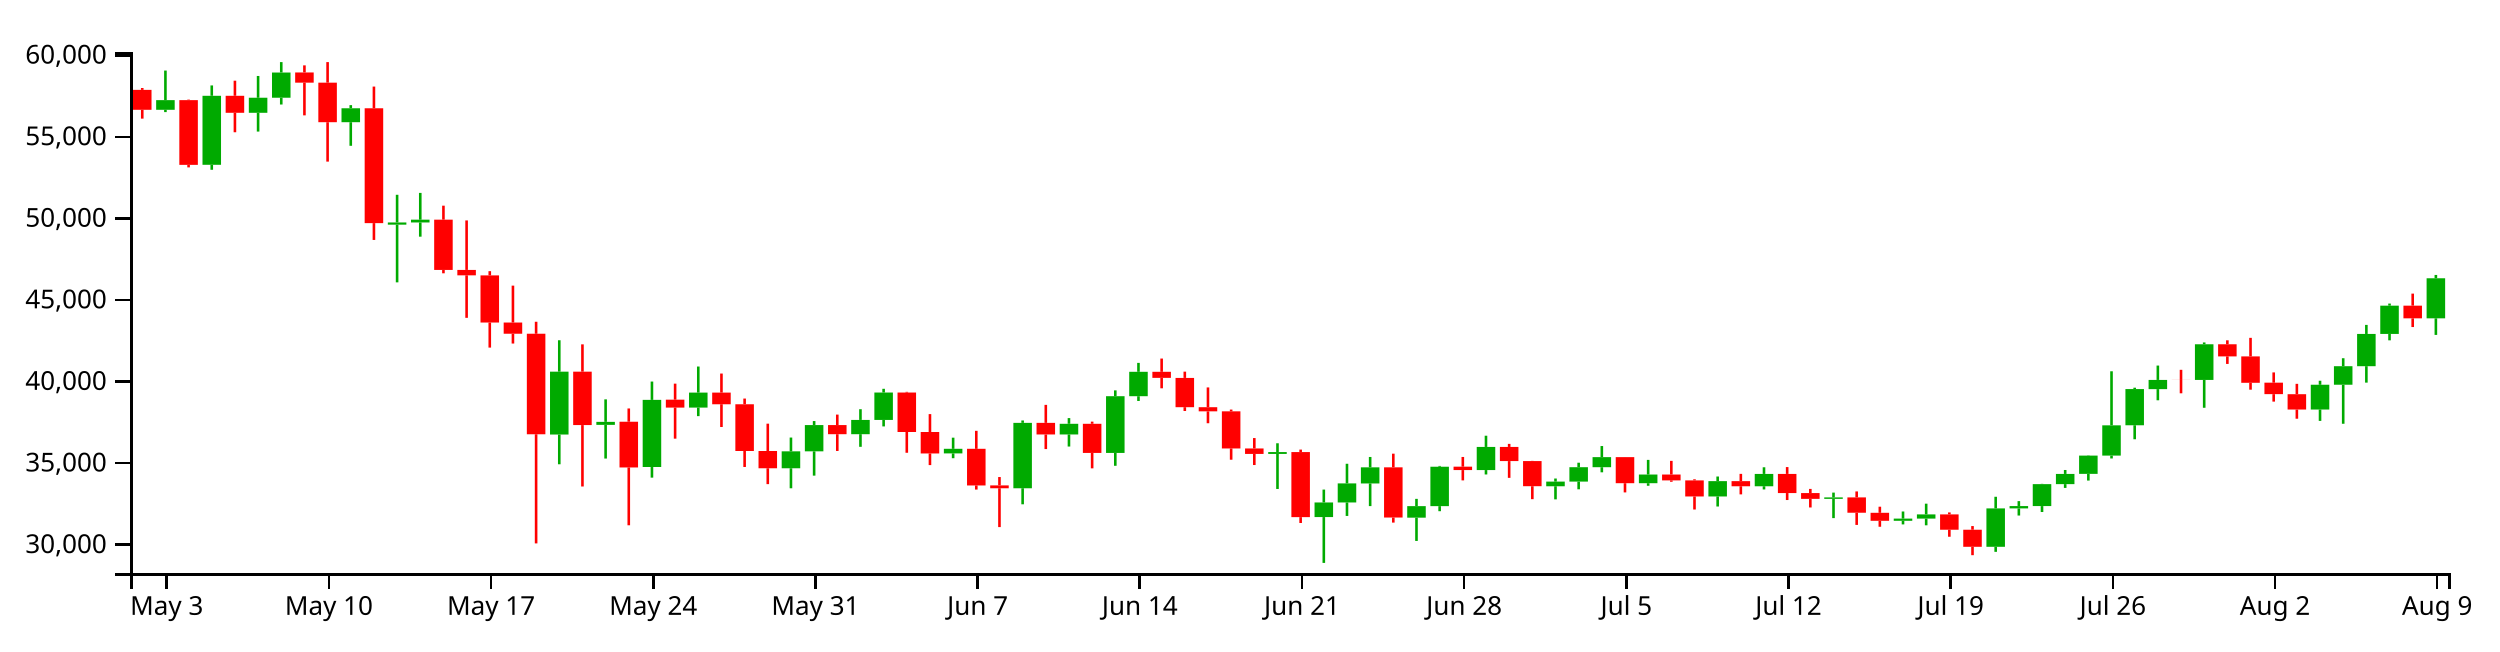
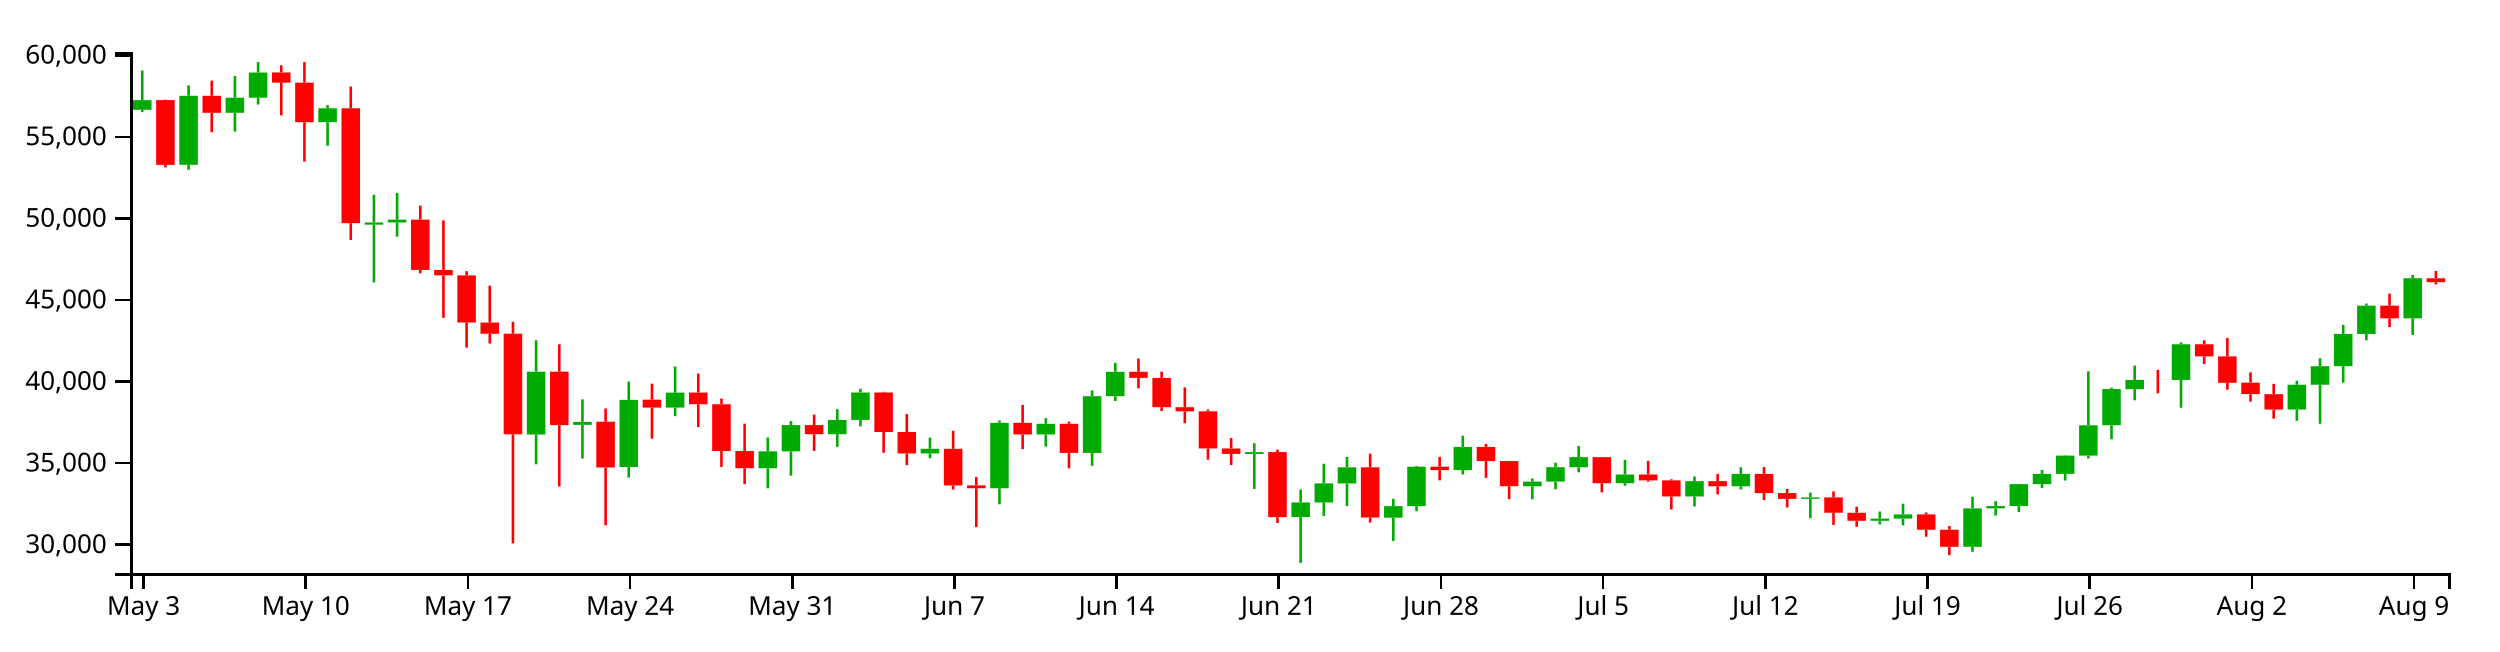
<svg xmlns="http://www.w3.org/2000/svg" version="1.1" width="960" height="250">
  <g transform="translate(50,20)">
    <style>.axis path,.axis line{fill:none;stroke:#000;shape-rendering:crispEdges;}path.candle{stroke:#000000;}path.candle.body{stroke-width:0;}path.candle.up{fill:#00AA00;stroke:#00AA00;}path.candle.down{fill:#FF0000;stroke:#FF0000;}</style>
    <g class="candlestick">
      <g class="data">
-         <path class="candle body up" d="M 9.964 22.152 l 7.117 0 L 17.081 18.448 l -7.117 0 L 9.964 22.152 M 27.757 43.285 l 7.117 0 L 34.874 16.777 l -7.117 0 L 27.757 43.285 M 45.55 23.308 l 7.117 0 L 52.667 17.537 l -7.117 0 L 45.55 23.308 M 54.446 17.532 l 7.117 0 L 61.563 7.843 l -7.117 0 L 54.446 17.532 M 81.136 26.926 l 7.117 0 L 88.253 21.576 l -7.117 0 L 81.136 26.926 M 98.928 66.265 l 7.117 0 L 106.046 65.426 l -7.117 0 L 98.928 66.265 M 107.825 65.42 l 7.117 0 L 114.942 64.358 l -7.117 0 L 107.825 65.42 M 161.204 146.871 l 7.117 0 L 168.321 122.716 l -7.117 0 L 161.204 146.871 M 178.996 143.161 l 7.117 0 L 186.114 141.994 l -7.117 0 L 178.996 143.161 M 196.789 159.337 l 7.117 0 L 203.906 133.557 l -7.117 0 L 196.789 159.337 M 214.582 136.512 l 7.117 0 L 221.699 130.765 l -7.117 0 L 214.582 136.512 M 250.168 159.815 l 7.117 0 L 257.285 153.324 l -7.117 0 L 250.168 159.815 M 259.064 153.324 l 7.117 0 L 266.182 143.221 l -7.117 0 L 259.064 153.324 M 276.857 146.723 l 7.117 0 L 283.974 141.248 l -7.117 0 L 276.857 146.723 M 285.754 141.248 l 7.117 0 L 292.871 130.735 l -7.117 0 L 285.754 141.248 M 312.443 154.108 l 7.117 0 L 319.56 152.352 l -7.117 0 L 312.443 154.108 M 339.132 167.486 l 7.117 0 L 346.25 142.38 l -7.117 0 L 339.132 167.486 M 356.925 146.83 l 7.117 0 L 364.042 142.731 l -7.117 0 L 356.925 146.83 M 374.718 153.92 l 7.117 0 L 381.835 132.152 l -7.117 0 L 374.718 153.92 M 383.615 132.152 l 7.117 0 L 390.732 122.781 l -7.117 0 L 383.615 132.152 M 436.993 154.311 l 7.117 0 L 444.11 153.581 l -7.117 0 L 436.993 154.311 M 454.786 178.554 l 7.117 0 L 461.903 172.944 l -7.117 0 L 454.786 178.554 M 463.683 172.944 l 7.117 0 L 470.8 165.624 l -7.117 0 L 463.683 172.944 M 472.579 165.642 l 7.117 0 L 479.696 159.452 l -7.117 0 L 472.579 165.642 M 490.372 178.793 l 7.117 0 L 497.489 174.36 l -7.117 0 L 490.372 178.793 M 499.268 174.36 l 7.117 0 L 506.385 159.219 l -7.117 0 L 499.268 174.36 M 517.061 160.506 l 7.117 0 L 524.178 151.629 l -7.117 0 L 517.061 160.506 M 543.75 166.725 l 7.117 0 L 550.868 164.944 l -7.117 0 L 543.75 166.725 M 552.647 164.944 l 7.117 0 L 559.764 159.414 l -7.117 0 L 552.647 164.944 M 561.543 159.414 l 7.117 0 L 568.661 155.546 l -7.117 0 L 561.543 159.414 M 579.336 165.548 l 7.117 0 L 586.453 162.228 l -7.117 0 L 579.336 165.548 M 606.026 170.65 l 7.117 0 L 613.143 164.761 l -7.117 0 L 606.026 170.65 M 623.818 166.721 l 7.117 0 L 630.936 161.984 l -7.117 0 L 623.818 166.721 M 650.508 171.569 l 7.117 0 L 657.625 170.999 l -7.117 0 L 650.508 171.569 M 677.197 179.997 l 7.117 0 L 684.314 179.144 l -7.117 0 L 677.197 179.997 M 686.094 179.144 l 7.117 0 L 693.211 177.524 l -7.117 0 L 686.094 179.144 M 712.783 189.981 l 7.117 0 L 719.9 175.231 l -7.117 0 L 712.783 189.981 M 721.679 175.231 l 7.117 0 L 728.796 174.334 l -7.117 0 L 721.679 175.231 M 730.576 174.335 l 7.117 0 L 737.693 165.899 l -7.117 0 L 730.576 174.335 M 739.472 165.899 l 7.117 0 L 746.589 161.989 l -7.117 0 L 739.472 165.899 M 748.369 161.968 l 7.117 0 L 755.486 154.954 l -7.117 0 L 748.369 161.968 M 757.265 154.954 l 7.117 0 L 764.382 143.323 l -7.117 0 L 757.265 154.954 M 766.162 143.299 l 7.117 0 L 773.279 129.412 l -7.117 0 L 766.162 143.299 M 775.058 129.42 l 7.117 0 L 782.175 125.893 l -7.117 0 L 775.058 129.42 M 792.851 125.9 l 7.117 0 L 799.968 112.193 l -7.117 0 L 792.851 125.9 M 837.333 137.249 l 7.117 0 L 844.45 127.75 l -7.117 0 L 837.333 137.249 M 846.23 127.75 l 7.117 0 L 853.347 120.612 l -7.117 0 L 846.23 127.75 M 855.126 120.612 l 7.117 0 L 862.243 108.243 l -7.117 0 L 855.126 120.612 M 864.022 108.243 l 7.117 0 L 871.14 97.368 l -7.117 0 L 864.022 108.243 M 881.815 102.244 l 7.117 0 L 888.932 86.859 l -7.117 0 L 881.815 102.244" />
-         <path class="candle body down" d="M 1.068 14.513 l 7.117 0 L 8.185 22.152 l -7.117 0 L 1.068 14.513 M 18.86 18.448 l 7.117 0 L 25.978 43.316 l -7.117 0 L 18.86 18.448 M 36.653 16.777 l 7.117 0 L 43.77 23.308 l -7.117 0 L 36.653 16.777 M 63.343 7.815 l 7.117 0 L 70.46 11.735 l -7.117 0 L 63.343 7.815 M 72.239 11.735 l 7.117 0 L 79.356 26.926 l -7.117 0 L 72.239 11.735 M 90.032 21.576 l 7.117 0 L 97.149 65.675 l -7.117 0 L 90.032 21.576 M 116.721 64.341 l 7.117 0 L 123.838 83.645 l -7.117 0 L 116.721 64.341 M 125.618 83.645 l 7.117 0 L 132.735 85.722 l -7.117 0 L 125.618 83.645 M 134.514 85.751 l 7.117 0 L 141.631 103.85 l -7.117 0 L 134.514 85.751 M 143.411 103.85 l 7.117 0 L 150.528 108.162 l -7.117 0 L 143.411 103.85 M 152.307 108.162 l 7.117 0 L 159.424 146.753 l -7.117 0 L 152.307 108.162 M 170.1 122.724 l 7.117 0 L 177.217 143.232 l -7.117 0 L 170.1 122.724 M 187.893 141.939 l 7.117 0 L 195.01 159.501 l -7.117 0 L 187.893 141.939 M 205.686 133.465 l 7.117 0 L 212.803 136.512 l -7.117 0 L 205.686 133.465 M 223.479 130.765 l 7.117 0 L 230.596 135.226 l -7.117 0 L 223.479 130.765 M 232.375 135.226 l 7.117 0 L 239.492 153.185 l -7.117 0 L 232.375 135.226 M 241.271 153.195 l 7.117 0 L 248.389 159.815 l -7.117 0 L 241.271 153.195 M 267.961 143.221 l 7.117 0 L 275.078 146.734 l -7.117 0 L 267.961 143.221 M 294.65 130.735 l 7.117 0 L 301.767 145.883 l -7.117 0 L 294.65 130.735 M 303.547 145.882 l 7.117 0 L 310.664 154.126 l -7.117 0 L 303.547 145.882 M 321.339 152.352 l 7.117 0 L 328.457 166.408 l -7.117 0 L 321.339 152.352 M 330.236 166.382 l 7.117 0 L 337.353 167.486 l -7.117 0 L 330.236 166.382 M 348.029 142.38 l 7.117 0 L 355.146 146.843 l -7.117 0 L 348.029 142.38 M 365.822 142.731 l 7.117 0 L 372.939 153.92 l -7.117 0 L 365.822 142.731 M 392.511 122.781 l 7.117 0 L 399.628 125.113 l -7.117 0 L 392.511 122.781 M 401.407 125.115 l 7.117 0 L 408.525 136.36 l -7.117 0 L 401.407 125.115 M 410.304 136.36 l 7.117 0 L 417.421 137.964 l -7.117 0 L 410.304 136.36 M 419.2 137.964 l 7.117 0 L 426.317 152.205 l -7.117 0 L 419.2 137.964 M 428.097 152.201 l 7.117 0 L 435.214 154.311 l -7.117 0 L 428.097 152.201 M 445.89 153.581 l 7.117 0 L 453.007 178.587 l -7.117 0 L 445.89 153.581 M 481.475 159.452 l 7.117 0 L 488.593 178.74 l -7.117 0 L 481.475 159.452 M 508.165 159.205 l 7.117 0 L 515.282 160.506 l -7.117 0 L 508.165 159.205 M 525.958 151.629 l 7.117 0 L 533.075 157.06 l -7.117 0 L 525.958 151.629 M 534.854 157.06 l 7.117 0 L 541.971 166.71 l -7.117 0 L 534.854 157.06 M 570.44 155.536 l 7.117 0 L 577.557 165.548 l -7.117 0 L 570.44 155.536 M 588.233 162.228 l 7.117 0 L 595.35 164.47 l -7.117 0 L 588.233 162.228 M 597.129 164.47 l 7.117 0 L 604.246 170.65 l -7.117 0 L 597.129 164.47 M 614.922 164.761 l 7.117 0 L 622.039 166.721 l -7.117 0 L 614.922 164.761 M 632.715 161.984 l 7.117 0 L 639.832 169.329 l -7.117 0 L 632.715 161.984 M 641.611 169.327 l 7.117 0 L 648.729 171.565 l -7.117 0 L 641.611 169.327 M 659.404 170.999 l 7.117 0 L 666.521 176.889 l -7.117 0 L 659.404 170.999 M 668.301 176.923 l 7.117 0 L 675.418 179.997 l -7.117 0 L 668.301 176.923 M 694.99 177.524 l 7.117 0 L 702.107 183.407 l -7.117 0 L 694.99 177.524 M 703.886 183.407 l 7.117 0 L 711.004 189.981 l -7.117 0 L 703.886 183.407 M 783.954 125.893 l 7.117 0 L 791.072 125.913 l -7.117 0 L 783.954 125.893 M 801.747 112.193 l 7.117 0 L 808.864 116.857 l -7.117 0 L 801.747 112.193 M 810.644 116.857 l 7.117 0 L 817.761 126.984 l -7.117 0 L 810.644 116.857 M 819.54 126.954 l 7.117 0 L 826.657 131.355 l -7.117 0 L 819.54 126.954 M 828.437 131.361 l 7.117 0 L 835.554 137.249 l -7.117 0 L 828.437 131.361 M 872.919 97.368 l 7.117 0 L 880.036 102.244 l -7.117 0 L 872.919 97.368" />
+         <path class="candle body up" d="M 1.068 22.152 l 7.117 0 L 8.185 18.448 l -7.117 0 L 1.068 22.152 M 18.86 43.285 l 7.117 0 L 25.978 16.777 l -7.117 0 L 18.86 43.285 M 36.653 23.308 l 7.117 0 L 43.77 17.537 l -7.117 0 L 36.653 23.308 M 45.55 17.532 l 7.117 0 L 52.667 7.843 l -7.117 0 L 45.55 17.532 M 72.239 26.926 l 7.117 0 L 79.356 21.576 l -7.117 0 L 72.239 26.926 M 90.032 66.265 l 7.117 0 L 97.149 65.426 l -7.117 0 L 90.032 66.265 M 98.928 65.42 l 7.117 0 L 106.046 64.358 l -7.117 0 L 98.928 65.42 M 152.307 146.871 l 7.117 0 L 159.424 122.716 l -7.117 0 L 152.307 146.871 M 170.1 143.161 l 7.117 0 L 177.217 141.994 l -7.117 0 L 170.1 143.161 M 187.893 159.337 l 7.117 0 L 195.01 133.557 l -7.117 0 L 187.893 159.337 M 205.686 136.512 l 7.117 0 L 212.803 130.765 l -7.117 0 L 205.686 136.512 M 241.271 159.815 l 7.117 0 L 248.389 153.324 l -7.117 0 L 241.271 159.815 M 250.168 153.324 l 7.117 0 L 257.285 143.221 l -7.117 0 L 250.168 153.324 M 267.961 146.723 l 7.117 0 L 275.078 141.248 l -7.117 0 L 267.961 146.723 M 276.857 141.248 l 7.117 0 L 283.974 130.735 l -7.117 0 L 276.857 141.248 M 303.547 154.108 l 7.117 0 L 310.664 152.352 l -7.117 0 L 303.547 154.108 M 330.236 167.486 l 7.117 0 L 337.353 142.38 l -7.117 0 L 330.236 167.486 M 348.029 146.83 l 7.117 0 L 355.146 142.731 l -7.117 0 L 348.029 146.83 M 365.822 153.92 l 7.117 0 L 372.939 132.152 l -7.117 0 L 365.822 153.92 M 374.718 132.152 l 7.117 0 L 381.835 122.781 l -7.117 0 L 374.718 132.152 M 428.097 154.311 l 7.117 0 L 435.214 153.581 l -7.117 0 L 428.097 154.311 M 445.89 178.554 l 7.117 0 L 453.007 172.944 l -7.117 0 L 445.89 178.554 M 454.786 172.944 l 7.117 0 L 461.903 165.624 l -7.117 0 L 454.786 172.944 M 463.683 165.642 l 7.117 0 L 470.8 159.452 l -7.117 0 L 463.683 165.642 M 481.475 178.793 l 7.117 0 L 488.593 174.36 l -7.117 0 L 481.475 178.793 M 490.372 174.36 l 7.117 0 L 497.489 159.219 l -7.117 0 L 490.372 174.36 M 508.165 160.506 l 7.117 0 L 515.282 151.629 l -7.117 0 L 508.165 160.506 M 534.854 166.725 l 7.117 0 L 541.971 164.944 l -7.117 0 L 534.854 166.725 M 543.75 164.944 l 7.117 0 L 550.868 159.414 l -7.117 0 L 543.75 164.944 M 552.647 159.414 l 7.117 0 L 559.764 155.546 l -7.117 0 L 552.647 159.414 M 570.44 165.548 l 7.117 0 L 577.557 162.228 l -7.117 0 L 570.44 165.548 M 597.129 170.65 l 7.117 0 L 604.246 164.761 l -7.117 0 L 597.129 170.65 M 614.922 166.721 l 7.117 0 L 622.039 161.984 l -7.117 0 L 614.922 166.721 M 641.611 171.569 l 7.117 0 L 648.729 170.999 l -7.117 0 L 641.611 171.569 M 668.301 179.997 l 7.117 0 L 675.418 179.144 l -7.117 0 L 668.301 179.997 M 677.197 179.144 l 7.117 0 L 684.314 177.524 l -7.117 0 L 677.197 179.144 M 703.886 189.981 l 7.117 0 L 711.004 175.231 l -7.117 0 L 703.886 189.981 M 712.783 175.231 l 7.117 0 L 719.9 174.334 l -7.117 0 L 712.783 175.231 M 721.679 174.335 l 7.117 0 L 728.796 165.899 l -7.117 0 L 721.679 174.335 M 730.576 165.899 l 7.117 0 L 737.693 161.989 l -7.117 0 L 730.576 165.899 M 739.472 161.968 l 7.117 0 L 746.589 154.954 l -7.117 0 L 739.472 161.968 M 748.369 154.954 l 7.117 0 L 755.486 143.323 l -7.117 0 L 748.369 154.954 M 757.265 143.299 l 7.117 0 L 764.382 129.412 l -7.117 0 L 757.265 143.299 M 766.162 129.42 l 7.117 0 L 773.279 125.893 l -7.117 0 L 766.162 129.42 M 783.954 125.9 l 7.117 0 L 791.072 112.193 l -7.117 0 L 783.954 125.9 M 828.437 137.249 l 7.117 0 L 835.554 127.75 l -7.117 0 L 828.437 137.249 M 837.333 127.75 l 7.117 0 L 844.45 120.612 l -7.117 0 L 837.333 127.75 M 846.23 120.612 l 7.117 0 L 853.347 108.243 l -7.117 0 L 846.23 120.612 M 855.126 108.243 l 7.117 0 L 862.243 97.368 l -7.117 0 L 855.126 108.243 M 872.919 102.244 l 7.117 0 L 880.036 86.838 l -7.117 0 L 872.919 102.244" />
+         <path class="candle body down" d="M 9.964 18.448 l 7.117 0 L 17.081 43.316 l -7.117 0 L 9.964 18.448 M 27.757 16.777 l 7.117 0 L 34.874 23.308 l -7.117 0 L 27.757 16.777 M 54.446 7.815 l 7.117 0 L 61.563 11.735 l -7.117 0 L 54.446 7.815 M 63.343 11.735 l 7.117 0 L 70.46 26.926 l -7.117 0 L 63.343 11.735 M 81.136 21.576 l 7.117 0 L 88.253 65.675 l -7.117 0 L 81.136 21.576 M 107.825 64.341 l 7.117 0 L 114.942 83.645 l -7.117 0 L 107.825 64.341 M 116.721 83.645 l 7.117 0 L 123.838 85.722 l -7.117 0 L 116.721 83.645 M 125.618 85.751 l 7.117 0 L 132.735 103.85 l -7.117 0 L 125.618 85.751 M 134.514 103.85 l 7.117 0 L 141.631 108.162 l -7.117 0 L 134.514 103.85 M 143.411 108.162 l 7.117 0 L 150.528 146.753 l -7.117 0 L 143.411 108.162 M 161.204 122.724 l 7.117 0 L 168.321 143.232 l -7.117 0 L 161.204 122.724 M 178.996 141.939 l 7.117 0 L 186.114 159.501 l -7.117 0 L 178.996 141.939 M 196.789 133.465 l 7.117 0 L 203.906 136.512 l -7.117 0 L 196.789 133.465 M 214.582 130.765 l 7.117 0 L 221.699 135.226 l -7.117 0 L 214.582 130.765 M 223.479 135.226 l 7.117 0 L 230.596 153.185 l -7.117 0 L 223.479 135.226 M 232.375 153.195 l 7.117 0 L 239.492 159.815 l -7.117 0 L 232.375 153.195 M 259.064 143.221 l 7.117 0 L 266.182 146.734 l -7.117 0 L 259.064 143.221 M 285.754 130.735 l 7.117 0 L 292.871 145.883 l -7.117 0 L 285.754 130.735 M 294.65 145.882 l 7.117 0 L 301.767 154.126 l -7.117 0 L 294.65 145.882 M 312.443 152.352 l 7.117 0 L 319.56 166.408 l -7.117 0 L 312.443 152.352 M 321.339 166.382 l 7.117 0 L 328.457 167.486 l -7.117 0 L 321.339 166.382 M 339.132 142.38 l 7.117 0 L 346.25 146.843 l -7.117 0 L 339.132 142.38 M 356.925 142.731 l 7.117 0 L 364.042 153.92 l -7.117 0 L 356.925 142.731 M 383.615 122.781 l 7.117 0 L 390.732 125.113 l -7.117 0 L 383.615 122.781 M 392.511 125.115 l 7.117 0 L 399.628 136.36 l -7.117 0 L 392.511 125.115 M 401.407 136.36 l 7.117 0 L 408.525 137.964 l -7.117 0 L 401.407 136.36 M 410.304 137.964 l 7.117 0 L 417.421 152.205 l -7.117 0 L 410.304 137.964 M 419.2 152.201 l 7.117 0 L 426.317 154.311 l -7.117 0 L 419.2 152.201 M 436.993 153.581 l 7.117 0 L 444.11 178.587 l -7.117 0 L 436.993 153.581 M 472.579 159.452 l 7.117 0 L 479.696 178.74 l -7.117 0 L 472.579 159.452 M 499.268 159.205 l 7.117 0 L 506.385 160.506 l -7.117 0 L 499.268 159.205 M 517.061 151.629 l 7.117 0 L 524.178 157.06 l -7.117 0 L 517.061 151.629 M 525.958 157.06 l 7.117 0 L 533.075 166.71 l -7.117 0 L 525.958 157.06 M 561.543 155.536 l 7.117 0 L 568.661 165.548 l -7.117 0 L 561.543 155.536 M 579.336 162.228 l 7.117 0 L 586.453 164.47 l -7.117 0 L 579.336 162.228 M 588.233 164.47 l 7.117 0 L 595.35 170.65 l -7.117 0 L 588.233 164.47 M 606.026 164.761 l 7.117 0 L 613.143 166.721 l -7.117 0 L 606.026 164.761 M 623.818 161.984 l 7.117 0 L 630.936 169.329 l -7.117 0 L 623.818 161.984 M 632.715 169.327 l 7.117 0 L 639.832 171.565 l -7.117 0 L 632.715 169.327 M 650.508 170.999 l 7.117 0 L 657.625 176.889 l -7.117 0 L 650.508 170.999 M 659.404 176.923 l 7.117 0 L 666.521 179.997 l -7.117 0 L 659.404 176.923 M 686.094 177.524 l 7.117 0 L 693.211 183.407 l -7.117 0 L 686.094 177.524 M 694.99 183.407 l 7.117 0 L 702.107 189.981 l -7.117 0 L 694.99 183.407 M 775.058 125.893 l 7.117 0 L 782.175 125.913 l -7.117 0 L 775.058 125.893 M 792.851 112.193 l 7.117 0 L 799.968 116.857 l -7.117 0 L 792.851 112.193 M 801.747 116.857 l 7.117 0 L 808.864 126.984 l -7.117 0 L 801.747 116.857 M 810.644 126.954 l 7.117 0 L 817.761 131.355 l -7.117 0 L 810.644 126.954 M 819.54 131.361 l 7.117 0 L 826.657 137.249 l -7.117 0 L 819.54 131.361 M 864.022 97.368 l 7.117 0 L 871.14 102.244 l -7.117 0 L 864.022 97.368 M 881.815 86.866 l 7.117 0 L 888.932 88.363 l -7.117 0 L 881.815 86.866" />
        <path class="candle body equal" />
-         <path class="candle wick up" d="M 13.523 7.095 L 13.523 18.448 M 13.523 22.152 L 13.523 23.049 M 31.315 12.806 L 31.315 16.777 M 31.315 43.285 L 31.315 45.196 M 49.108 9.172 L 49.108 17.537 M 49.108 23.308 L 49.108 30.525 M 58.005 3.846 L 58.005 7.843 M 58.005 17.532 L 58.005 20.135 M 84.694 20.371 L 84.694 21.576 M 84.694 26.926 L 84.694 35.986 M 102.487 54.799 L 102.487 65.426 M 102.487 66.265 L 102.487 88.425 M 111.383 54.074 L 111.383 64.358 M 111.383 65.42 L 111.383 70.884 M 164.762 110.656 L 164.762 122.716 M 164.762 146.871 L 164.762 158.281 M 182.555 133.352 L 182.555 141.994 M 182.555 143.161 L 182.555 156.085 M 200.348 126.517 L 200.348 133.557 M 200.348 159.337 L 200.348 163.412 M 218.141 120.747 L 218.141 130.765 M 218.141 136.512 L 218.141 139.796 M 253.727 148.019 L 253.727 153.324 M 253.727 159.815 L 253.727 167.497 M 262.623 141.685 L 262.623 143.221 M 262.623 153.324 L 262.623 162.643 M 280.416 137.136 L 280.416 141.248 M 280.416 146.723 L 280.416 151.578 M 289.312 129.299 L 289.312 130.735 M 289.312 141.248 L 289.312 143.746 M 316.002 148.069 L 316.002 152.352 M 316.002 154.108 L 316.002 155.951 M 342.691 141.461 L 342.691 142.38 M 342.691 167.486 L 342.691 173.651 M 360.484 140.548 L 360.484 142.731 M 360.484 146.83 L 360.484 151.472 M 378.277 129.9 L 378.277 132.152 M 378.277 153.92 L 378.277 158.864 M 387.173 119.349 L 387.173 122.781 M 387.173 132.152 L 387.173 133.973 M 440.552 150.214 L 440.552 153.581 M 440.552 154.311 L 440.552 167.767 M 458.345 168 L 458.345 172.944 M 458.345 178.554 L 458.345 196.154 M 467.241 158.087 L 467.241 165.624 M 467.241 172.944 L 467.241 178.123 M 476.138 155.474 L 476.138 159.452 M 476.138 165.642 L 476.138 174.341 M 493.93 171.563 L 493.93 174.36 M 493.93 178.793 L 493.93 187.721 M 502.827 158.914 L 502.827 159.219 M 502.827 174.36 L 502.827 176.303 M 520.62 147.317 L 520.62 151.629 M 520.62 160.506 L 520.62 162.194 M 547.309 163.75 L 547.309 164.944 M 547.309 166.725 L 547.309 171.757 M 556.206 157.682 L 556.206 159.414 M 556.206 164.944 L 556.206 167.887 M 565.102 151.278 L 565.102 155.546 M 565.102 159.414 L 565.102 161.369 M 582.895 156.597 L 582.895 162.228 M 582.895 165.548 L 582.895 166.539 M 609.584 162.98 L 609.584 164.761 M 609.584 170.65 L 609.584 174.501 M 627.377 159.434 L 627.377 161.984 M 627.377 166.721 L 627.377 167.952 M 654.066 169.157 L 654.066 170.999 M 654.066 171.569 L 654.066 178.956 M 680.756 176.413 L 680.756 179.144 M 680.756 179.997 L 680.756 181.372 M 689.652 173.411 L 689.652 177.524 M 689.652 179.144 L 689.652 181.719 M 716.341 170.761 L 716.341 175.231 M 716.341 189.981 L 716.341 191.909 M 725.238 172.432 L 725.238 174.334 M 725.238 175.231 L 725.238 177.966 M 734.134 165.799 L 734.134 165.899 M 734.134 174.335 L 734.134 176.611 M 743.031 160.474 L 743.031 161.989 M 743.031 165.899 L 743.031 167.359 M 751.927 154.848 L 751.927 154.954 M 751.927 161.968 L 751.927 164.539 M 760.824 122.57 L 760.824 143.323 M 760.824 154.954 L 760.824 156.052 M 769.72 128.881 L 769.72 129.412 M 769.72 143.299 L 769.72 148.677 M 778.617 120.377 L 778.617 125.893 M 778.617 129.42 L 778.617 133.709 M 796.409 111.501 L 796.409 112.193 M 796.409 125.9 L 796.409 136.584 M 840.892 126.206 L 840.892 127.75 M 840.892 137.249 L 840.892 141.625 M 849.788 117.558 L 849.788 120.612 M 849.788 127.75 L 849.788 142.727 M 858.685 104.762 L 858.685 108.243 M 858.685 120.612 L 858.685 126.931 M 867.581 96.57 L 867.581 97.368 M 867.581 108.243 L 867.581 110.689 M 885.374 85.58 L 885.374 86.859 M 885.374 102.244 L 885.374 108.605" style="stroke-width: 1px;" />
-         <path class="candle wick down" d="M 4.626 13.801 L 4.626 14.513 M 4.626 22.152 L 4.626 25.553 M 22.419 18.256 L 22.419 18.448 M 22.419 43.316 L 22.419 44.277 M 40.212 10.988 L 40.212 16.777 M 40.212 23.308 L 40.212 30.786 M 66.901 5.099 L 66.901 7.815 M 66.901 11.735 L 66.901 24.298 M 75.798 3.846 L 75.798 11.735 M 75.798 26.926 L 75.798 42.063 M 93.591 13.244 L 93.591 21.576 M 93.591 65.675 L 93.591 72.136 M 120.28 58.979 L 120.28 64.341 M 120.28 83.645 L 120.28 84.948 M 129.176 64.644 L 129.176 83.645 M 129.176 85.722 L 129.176 102.049 M 138.073 84.127 L 138.073 85.751 M 138.073 103.85 L 138.073 113.479 M 146.969 89.683 L 146.969 103.85 M 146.969 108.162 L 146.969 111.919 M 155.866 103.556 L 155.866 108.162 M 155.866 146.753 L 155.866 188.667 M 173.659 112.233 L 173.659 122.724 M 173.659 143.232 L 173.659 166.814 M 191.451 136.851 L 191.451 141.939 M 191.451 159.501 L 191.451 181.706 M 209.244 127.32 L 209.244 133.465 M 209.244 136.512 L 209.244 148.447 M 227.037 123.44 L 227.037 130.765 M 227.037 135.226 L 227.037 143.97 M 235.934 133.046 L 235.934 135.226 M 235.934 153.185 L 235.934 159.321 M 244.83 142.69 L 244.83 153.195 M 244.83 159.815 L 244.83 165.907 M 271.519 139.205 L 271.519 143.221 M 271.519 146.734 L 271.519 153.169 M 298.209 130.47 L 298.209 130.735 M 298.209 145.883 L 298.209 153.863 M 307.105 139.016 L 307.105 145.882 M 307.105 154.126 L 307.105 158.594 M 324.898 145.438 L 324.898 152.352 M 324.898 166.408 L 324.898 167.992 M 333.794 163.18 L 333.794 166.382 M 333.794 167.486 L 333.794 182.402 M 351.587 135.47 L 351.587 142.38 M 351.587 146.843 L 351.587 152.442 M 369.38 141.907 L 369.38 142.731 M 369.38 153.92 L 369.38 159.845 M 396.07 117.683 L 396.07 122.781 M 396.07 125.113 L 396.07 129.108 M 404.966 122.713 L 404.966 125.115 M 404.966 136.36 L 404.966 137.819 M 413.862 128.773 L 413.862 136.36 M 413.862 137.964 L 413.862 142.524 M 422.759 137.275 L 422.759 137.964 M 422.759 152.205 L 422.759 156.531 M 431.655 148.213 L 431.655 152.201 M 431.655 154.311 L 431.655 158.572 M 449.448 152.643 L 449.448 153.581 M 449.448 178.587 L 449.448 180.828 M 485.034 154.209 L 485.034 159.452 M 485.034 178.74 L 485.034 180.679 M 511.723 155.476 L 511.723 159.205 M 511.723 160.506 L 511.723 164.467 M 529.516 150.45 L 529.516 151.629 M 529.516 157.06 L 529.516 163.497 M 538.413 156.981 L 538.413 157.06 M 538.413 166.71 L 538.413 171.682 M 573.998 155.501 L 573.998 155.536 M 573.998 165.548 L 573.998 169.085 M 591.791 156.971 L 591.791 162.228 M 591.791 164.47 L 591.791 164.999 M 600.688 164.047 L 600.688 164.47 M 600.688 170.65 L 600.688 175.654 M 618.481 161.965 L 618.481 164.761 M 618.481 166.721 L 618.481 169.842 M 636.273 159.356 L 636.273 161.984 M 636.273 169.329 L 636.273 172.012 M 645.17 167.742 L 645.17 169.327 M 645.17 171.565 L 645.17 174.87 M 662.963 168.711 L 662.963 170.999 M 662.963 176.889 L 662.963 181.569 M 671.859 174.576 L 671.859 176.923 M 671.859 179.997 L 671.859 182.277 M 698.549 176.77 L 698.549 177.524 M 698.549 183.407 L 698.549 186.114 M 707.445 182.007 L 707.445 183.407 M 707.445 189.981 L 707.445 193.19 M 787.513 122.006 L 787.513 125.893 M 787.513 125.913 L 787.513 131.028 M 805.306 110.679 L 805.306 112.193 M 805.306 116.857 L 805.306 119.75 M 814.202 109.733 L 814.202 116.857 M 814.202 126.984 L 814.202 129.637 M 823.099 123.009 L 823.099 126.954 M 823.099 131.355 L 823.099 134.223 M 831.995 127.394 L 831.995 131.361 M 831.995 137.249 L 831.995 140.789 M 876.477 92.748 L 876.477 97.368 M 876.477 102.244 L 876.477 105.585" style="stroke-width: 1px;" />
+         <path class="candle wick up" d="M 4.626 7.095 L 4.626 18.448 M 4.626 22.152 L 4.626 23.049 M 22.419 12.806 L 22.419 16.777 M 22.419 43.285 L 22.419 45.196 M 40.212 9.172 L 40.212 17.537 M 40.212 23.308 L 40.212 30.525 M 49.108 3.846 L 49.108 7.843 M 49.108 17.532 L 49.108 20.135 M 75.798 20.371 L 75.798 21.576 M 75.798 26.926 L 75.798 35.986 M 93.591 54.799 L 93.591 65.426 M 93.591 66.265 L 93.591 88.425 M 102.487 54.074 L 102.487 64.358 M 102.487 65.42 L 102.487 70.884 M 155.866 110.656 L 155.866 122.716 M 155.866 146.871 L 155.866 158.281 M 173.659 133.352 L 173.659 141.994 M 173.659 143.161 L 173.659 156.085 M 191.451 126.517 L 191.451 133.557 M 191.451 159.337 L 191.451 163.412 M 209.244 120.747 L 209.244 130.765 M 209.244 136.512 L 209.244 139.796 M 244.83 148.019 L 244.83 153.324 M 244.83 159.815 L 244.83 167.497 M 253.727 141.685 L 253.727 143.221 M 253.727 153.324 L 253.727 162.643 M 271.519 137.136 L 271.519 141.248 M 271.519 146.723 L 271.519 151.578 M 280.416 129.299 L 280.416 130.735 M 280.416 141.248 L 280.416 143.746 M 307.105 148.069 L 307.105 152.352 M 307.105 154.108 L 307.105 155.951 M 333.794 141.461 L 333.794 142.38 M 333.794 167.486 L 333.794 173.651 M 351.587 140.548 L 351.587 142.731 M 351.587 146.83 L 351.587 151.472 M 369.38 129.9 L 369.38 132.152 M 369.38 153.92 L 369.38 158.864 M 378.277 119.349 L 378.277 122.781 M 378.277 132.152 L 378.277 133.973 M 431.655 150.214 L 431.655 153.581 M 431.655 154.311 L 431.655 167.767 M 449.448 168 L 449.448 172.944 M 449.448 178.554 L 449.448 196.154 M 458.345 158.087 L 458.345 165.624 M 458.345 172.944 L 458.345 178.123 M 467.241 155.474 L 467.241 159.452 M 467.241 165.642 L 467.241 174.341 M 485.034 171.563 L 485.034 174.36 M 485.034 178.793 L 485.034 187.721 M 493.93 158.914 L 493.93 159.219 M 493.93 174.36 L 493.93 176.303 M 511.723 147.317 L 511.723 151.629 M 511.723 160.506 L 511.723 162.194 M 538.413 163.75 L 538.413 164.944 M 538.413 166.725 L 538.413 171.757 M 547.309 157.682 L 547.309 159.414 M 547.309 164.944 L 547.309 167.887 M 556.206 151.278 L 556.206 155.546 M 556.206 159.414 L 556.206 161.369 M 573.998 156.597 L 573.998 162.228 M 573.998 165.548 L 573.998 166.539 M 600.688 162.98 L 600.688 164.761 M 600.688 170.65 L 600.688 174.501 M 618.481 159.434 L 618.481 161.984 M 618.481 166.721 L 618.481 167.952 M 645.17 169.157 L 645.17 170.999 M 645.17 171.569 L 645.17 178.956 M 671.859 176.413 L 671.859 179.144 M 671.859 179.997 L 671.859 181.372 M 680.756 173.411 L 680.756 177.524 M 680.756 179.144 L 680.756 181.719 M 707.445 170.761 L 707.445 175.231 M 707.445 189.981 L 707.445 191.909 M 716.341 172.432 L 716.341 174.334 M 716.341 175.231 L 716.341 177.966 M 725.238 165.799 L 725.238 165.899 M 725.238 174.335 L 725.238 176.611 M 734.134 160.474 L 734.134 161.989 M 734.134 165.899 L 734.134 167.359 M 743.031 154.848 L 743.031 154.954 M 743.031 161.968 L 743.031 164.539 M 751.927 122.57 L 751.927 143.323 M 751.927 154.954 L 751.927 156.052 M 760.824 128.881 L 760.824 129.412 M 760.824 143.299 L 760.824 148.677 M 769.72 120.377 L 769.72 125.893 M 769.72 129.42 L 769.72 133.709 M 787.513 111.501 L 787.513 112.193 M 787.513 125.9 L 787.513 136.584 M 831.995 126.206 L 831.995 127.75 M 831.995 137.249 L 831.995 141.625 M 840.892 117.558 L 840.892 120.612 M 840.892 127.75 L 840.892 142.727 M 849.788 104.762 L 849.788 108.243 M 849.788 120.612 L 849.788 126.931 M 858.685 96.57 L 858.685 97.368 M 858.685 108.243 L 858.685 110.689 M 876.477 85.58 L 876.477 86.838 M 876.477 102.244 L 876.477 108.605" style="stroke-width: 1px;" />
+         <path class="candle wick down" d="M 13.523 18.256 L 13.523 18.448 M 13.523 43.316 L 13.523 44.277 M 31.315 10.988 L 31.315 16.777 M 31.315 23.308 L 31.315 30.786 M 58.005 5.099 L 58.005 7.815 M 58.005 11.735 L 58.005 24.298 M 66.901 3.846 L 66.901 11.735 M 66.901 26.926 L 66.901 42.063 M 84.694 13.244 L 84.694 21.576 M 84.694 65.675 L 84.694 72.136 M 111.383 58.979 L 111.383 64.341 M 111.383 83.645 L 111.383 84.948 M 120.28 64.644 L 120.28 83.645 M 120.28 85.722 L 120.28 102.049 M 129.176 84.127 L 129.176 85.751 M 129.176 103.85 L 129.176 113.479 M 138.073 89.683 L 138.073 103.85 M 138.073 108.162 L 138.073 111.919 M 146.969 103.556 L 146.969 108.162 M 146.969 146.753 L 146.969 188.667 M 164.762 112.233 L 164.762 122.724 M 164.762 143.232 L 164.762 166.814 M 182.555 136.851 L 182.555 141.939 M 182.555 159.501 L 182.555 181.706 M 200.348 127.32 L 200.348 133.465 M 200.348 136.512 L 200.348 148.447 M 218.141 123.44 L 218.141 130.765 M 218.141 135.226 L 218.141 143.97 M 227.037 133.046 L 227.037 135.226 M 227.037 153.185 L 227.037 159.321 M 235.934 142.69 L 235.934 153.195 M 235.934 159.815 L 235.934 165.907 M 262.623 139.205 L 262.623 143.221 M 262.623 146.734 L 262.623 153.169 M 289.312 130.47 L 289.312 130.735 M 289.312 145.883 L 289.312 153.863 M 298.209 139.016 L 298.209 145.882 M 298.209 154.126 L 298.209 158.594 M 316.002 145.438 L 316.002 152.352 M 316.002 166.408 L 316.002 167.992 M 324.898 163.18 L 324.898 166.382 M 324.898 167.486 L 324.898 182.402 M 342.691 135.47 L 342.691 142.38 M 342.691 146.843 L 342.691 152.442 M 360.484 141.907 L 360.484 142.731 M 360.484 153.92 L 360.484 159.845 M 387.173 117.683 L 387.173 122.781 M 387.173 125.113 L 387.173 129.108 M 396.07 122.713 L 396.07 125.115 M 396.07 136.36 L 396.07 137.819 M 404.966 128.773 L 404.966 136.36 M 404.966 137.964 L 404.966 142.524 M 413.862 137.275 L 413.862 137.964 M 413.862 152.205 L 413.862 156.531 M 422.759 148.213 L 422.759 152.201 M 422.759 154.311 L 422.759 158.572 M 440.552 152.643 L 440.552 153.581 M 440.552 178.587 L 440.552 180.828 M 476.138 154.209 L 476.138 159.452 M 476.138 178.74 L 476.138 180.679 M 502.827 155.476 L 502.827 159.205 M 502.827 160.506 L 502.827 164.467 M 520.62 150.45 L 520.62 151.629 M 520.62 157.06 L 520.62 163.497 M 529.516 156.981 L 529.516 157.06 M 529.516 166.71 L 529.516 171.682 M 565.102 155.501 L 565.102 155.536 M 565.102 165.548 L 565.102 169.085 M 582.895 156.971 L 582.895 162.228 M 582.895 164.47 L 582.895 164.999 M 591.791 164.047 L 591.791 164.47 M 591.791 170.65 L 591.791 175.654 M 609.584 161.965 L 609.584 164.761 M 609.584 166.721 L 609.584 169.842 M 627.377 159.356 L 627.377 161.984 M 627.377 169.329 L 627.377 172.012 M 636.273 167.742 L 636.273 169.327 M 636.273 171.565 L 636.273 174.87 M 654.066 168.711 L 654.066 170.999 M 654.066 176.889 L 654.066 181.569 M 662.963 174.576 L 662.963 176.923 M 662.963 179.997 L 662.963 182.277 M 689.652 176.77 L 689.652 177.524 M 689.652 183.407 L 689.652 186.114 M 698.549 182.007 L 698.549 183.407 M 698.549 189.981 L 698.549 193.19 M 778.617 122.006 L 778.617 125.893 M 778.617 125.913 L 778.617 131.028 M 796.409 110.679 L 796.409 112.193 M 796.409 116.857 L 796.409 119.75 M 805.306 109.733 L 805.306 116.857 M 805.306 126.984 L 805.306 129.637 M 814.202 123.009 L 814.202 126.954 M 814.202 131.355 L 814.202 134.223 M 823.099 127.394 L 823.099 131.361 M 823.099 137.249 L 823.099 140.789 M 867.581 92.748 L 867.581 97.368 M 867.581 102.244 L 867.581 105.585 M 885.374 84.04 L 885.374 86.866 M 885.374 88.363 L 885.374 89.24" style="stroke-width: 1px;" />
        <path class="candle wick equal" style="stroke-width: 1px;" />
      </g>
    </g>
    <g class="x axis" transform="translate(0,200)" fill="none" font-size="10" font-family="sans-serif" text-anchor="middle">
      <path class="domain" stroke="#000" d="M0.5,6V0.5H890.5V6" />
-       <g class="tick" opacity="1" transform="translate(13.52259,0)">
+       <g class="tick" opacity="1" transform="translate(4.62615,0)">
        <line stroke="#000" y2="6" x1="0.5" x2="0.5" />
        <text fill="#000" y="9" x="0.5" dy="0.71em">May  3</text>
      </g>
-       <g class="tick" opacity="1" transform="translate(75.79768,0)">
+       <g class="tick" opacity="1" transform="translate(66.90124,0)">
        <line stroke="#000" y2="6" x1="0.5" x2="0.5" />
        <text fill="#000" y="9" x="0.5" dy="0.71em">May 10</text>
      </g>
-       <g class="tick" opacity="1" transform="translate(138.0728,0)">
+       <g class="tick" opacity="1" transform="translate(129.1763,0)">
        <line stroke="#000" y2="6" x1="0.5" x2="0.5" />
        <text fill="#000" y="9" x="0.5" dy="0.71em">May 17</text>
      </g>
-       <g class="tick" opacity="1" transform="translate(200.3479,0)">
+       <g class="tick" opacity="1" transform="translate(191.4514,0)">
        <line stroke="#000" y2="6" x1="0.5" x2="0.5" />
        <text fill="#000" y="9" x="0.5" dy="0.71em">May 24</text>
      </g>
-       <g class="tick" opacity="1" transform="translate(262.623,0)">
+       <g class="tick" opacity="1" transform="translate(253.7265,0)">
        <line stroke="#000" y2="6" x1="0.5" x2="0.5" />
        <text fill="#000" y="9" x="0.5" dy="0.71em">May 31</text>
      </g>
-       <g class="tick" opacity="1" transform="translate(324.898,0)">
+       <g class="tick" opacity="1" transform="translate(316.0016,0)">
        <line stroke="#000" y2="6" x1="0.5" x2="0.5" />
        <text fill="#000" y="9" x="0.5" dy="0.71em">Jun  7</text>
      </g>
-       <g class="tick" opacity="1" transform="translate(387.1731,0)">
+       <g class="tick" opacity="1" transform="translate(378.2767,0)">
        <line stroke="#000" y2="6" x1="0.5" x2="0.5" />
        <text fill="#000" y="9" x="0.5" dy="0.71em">Jun 14</text>
      </g>
-       <g class="tick" opacity="1" transform="translate(449.4482,0)">
+       <g class="tick" opacity="1" transform="translate(440.5518,0)">
        <line stroke="#000" y2="6" x1="0.5" x2="0.5" />
        <text fill="#000" y="9" x="0.5" dy="0.71em">Jun 21</text>
      </g>
-       <g class="tick" opacity="1" transform="translate(511.7233,0)">
+       <g class="tick" opacity="1" transform="translate(502.8269,0)">
        <line stroke="#000" y2="6" x1="0.5" x2="0.5" />
        <text fill="#000" y="9" x="0.5" dy="0.71em">Jun 28</text>
      </g>
-       <g class="tick" opacity="1" transform="translate(573.9984,0)">
+       <g class="tick" opacity="1" transform="translate(565.102,0)">
        <line stroke="#000" y2="6" x1="0.5" x2="0.5" />
        <text fill="#000" y="9" x="0.5" dy="0.71em">Jul  5</text>
      </g>
-       <g class="tick" opacity="1" transform="translate(636.2735,0)">
+       <g class="tick" opacity="1" transform="translate(627.377,0)">
        <line stroke="#000" y2="6" x1="0.5" x2="0.5" />
        <text fill="#000" y="9" x="0.5" dy="0.71em">Jul 12</text>
      </g>
-       <g class="tick" opacity="1" transform="translate(698.5486,0)">
+       <g class="tick" opacity="1" transform="translate(689.6521,0)">
        <line stroke="#000" y2="6" x1="0.5" x2="0.5" />
        <text fill="#000" y="9" x="0.5" dy="0.71em">Jul 19</text>
      </g>
-       <g class="tick" opacity="1" transform="translate(760.8237,0)">
+       <g class="tick" opacity="1" transform="translate(751.9272,0)">
        <line stroke="#000" y2="6" x1="0.5" x2="0.5" />
        <text fill="#000" y="9" x="0.5" dy="0.71em">Jul 26</text>
      </g>
-       <g class="tick" opacity="1" transform="translate(823.0988,0)">
+       <g class="tick" opacity="1" transform="translate(814.2023,0)">
        <line stroke="#000" y2="6" x1="0.5" x2="0.5" />
        <text fill="#000" y="9" x="0.5" dy="0.71em">Aug  2</text>
      </g>
-       <g class="tick" opacity="1" transform="translate(885.3739,0)">
+       <g class="tick" opacity="1" transform="translate(876.4774,0)">
        <line stroke="#000" y2="6" x1="0.5" x2="0.5" />
        <text fill="#000" y="9" x="0.5" dy="0.71em">Aug  9</text>
      </g>
    </g>
    <g class="y axis" fill="none" font-size="10" font-family="sans-serif" text-anchor="end">
      <path class="domain" stroke="#000" d="M-6,200.5H0.5V0.5H-6" />
      <g class="tick" opacity="1" transform="translate(0,188.667)">
        <line stroke="#000" x2="-6" y1="0.5" y2="0.5" />
        <text fill="#000" x="-9" y="0.5" dy="0.32em">30,000</text>
      </g>
      <g class="tick" opacity="1" transform="translate(0,157.3415)">
        <line stroke="#000" x2="-6" y1="0.5" y2="0.5" />
        <text fill="#000" x="-9" y="0.5" dy="0.32em">35,000</text>
      </g>
      <g class="tick" opacity="1" transform="translate(0,126.0159)">
        <line stroke="#000" x2="-6" y1="0.5" y2="0.5" />
        <text fill="#000" x="-9" y="0.5" dy="0.32em">40,000</text>
      </g>
      <g class="tick" opacity="1" transform="translate(0,94.69032)">
        <line stroke="#000" x2="-6" y1="0.5" y2="0.5" />
        <text fill="#000" x="-9" y="0.5" dy="0.32em">45,000</text>
      </g>
      <g class="tick" opacity="1" transform="translate(0,63.36474)">
        <line stroke="#000" x2="-6" y1="0.5" y2="0.5" />
        <text fill="#000" x="-9" y="0.5" dy="0.32em">50,000</text>
      </g>
      <g class="tick" opacity="1" transform="translate(0,32.03917)">
        <line stroke="#000" x2="-6" y1="0.5" y2="0.5" />
        <text fill="#000" x="-9" y="0.5" dy="0.32em">55,000</text>
      </g>
      <g class="tick" opacity="1" transform="translate(0,0.7135966)">
        <line stroke="#000" x2="-6" y1="0.5" y2="0.5" />
        <text fill="#000" x="-9" y="0.5" dy="0.32em">60,000</text>
      </g>
      <text transform="rotate(-90)" y="6" dy=".71em" style="text-anchor: end;">Price ($)</text>
    </g>
  </g>
</svg>
